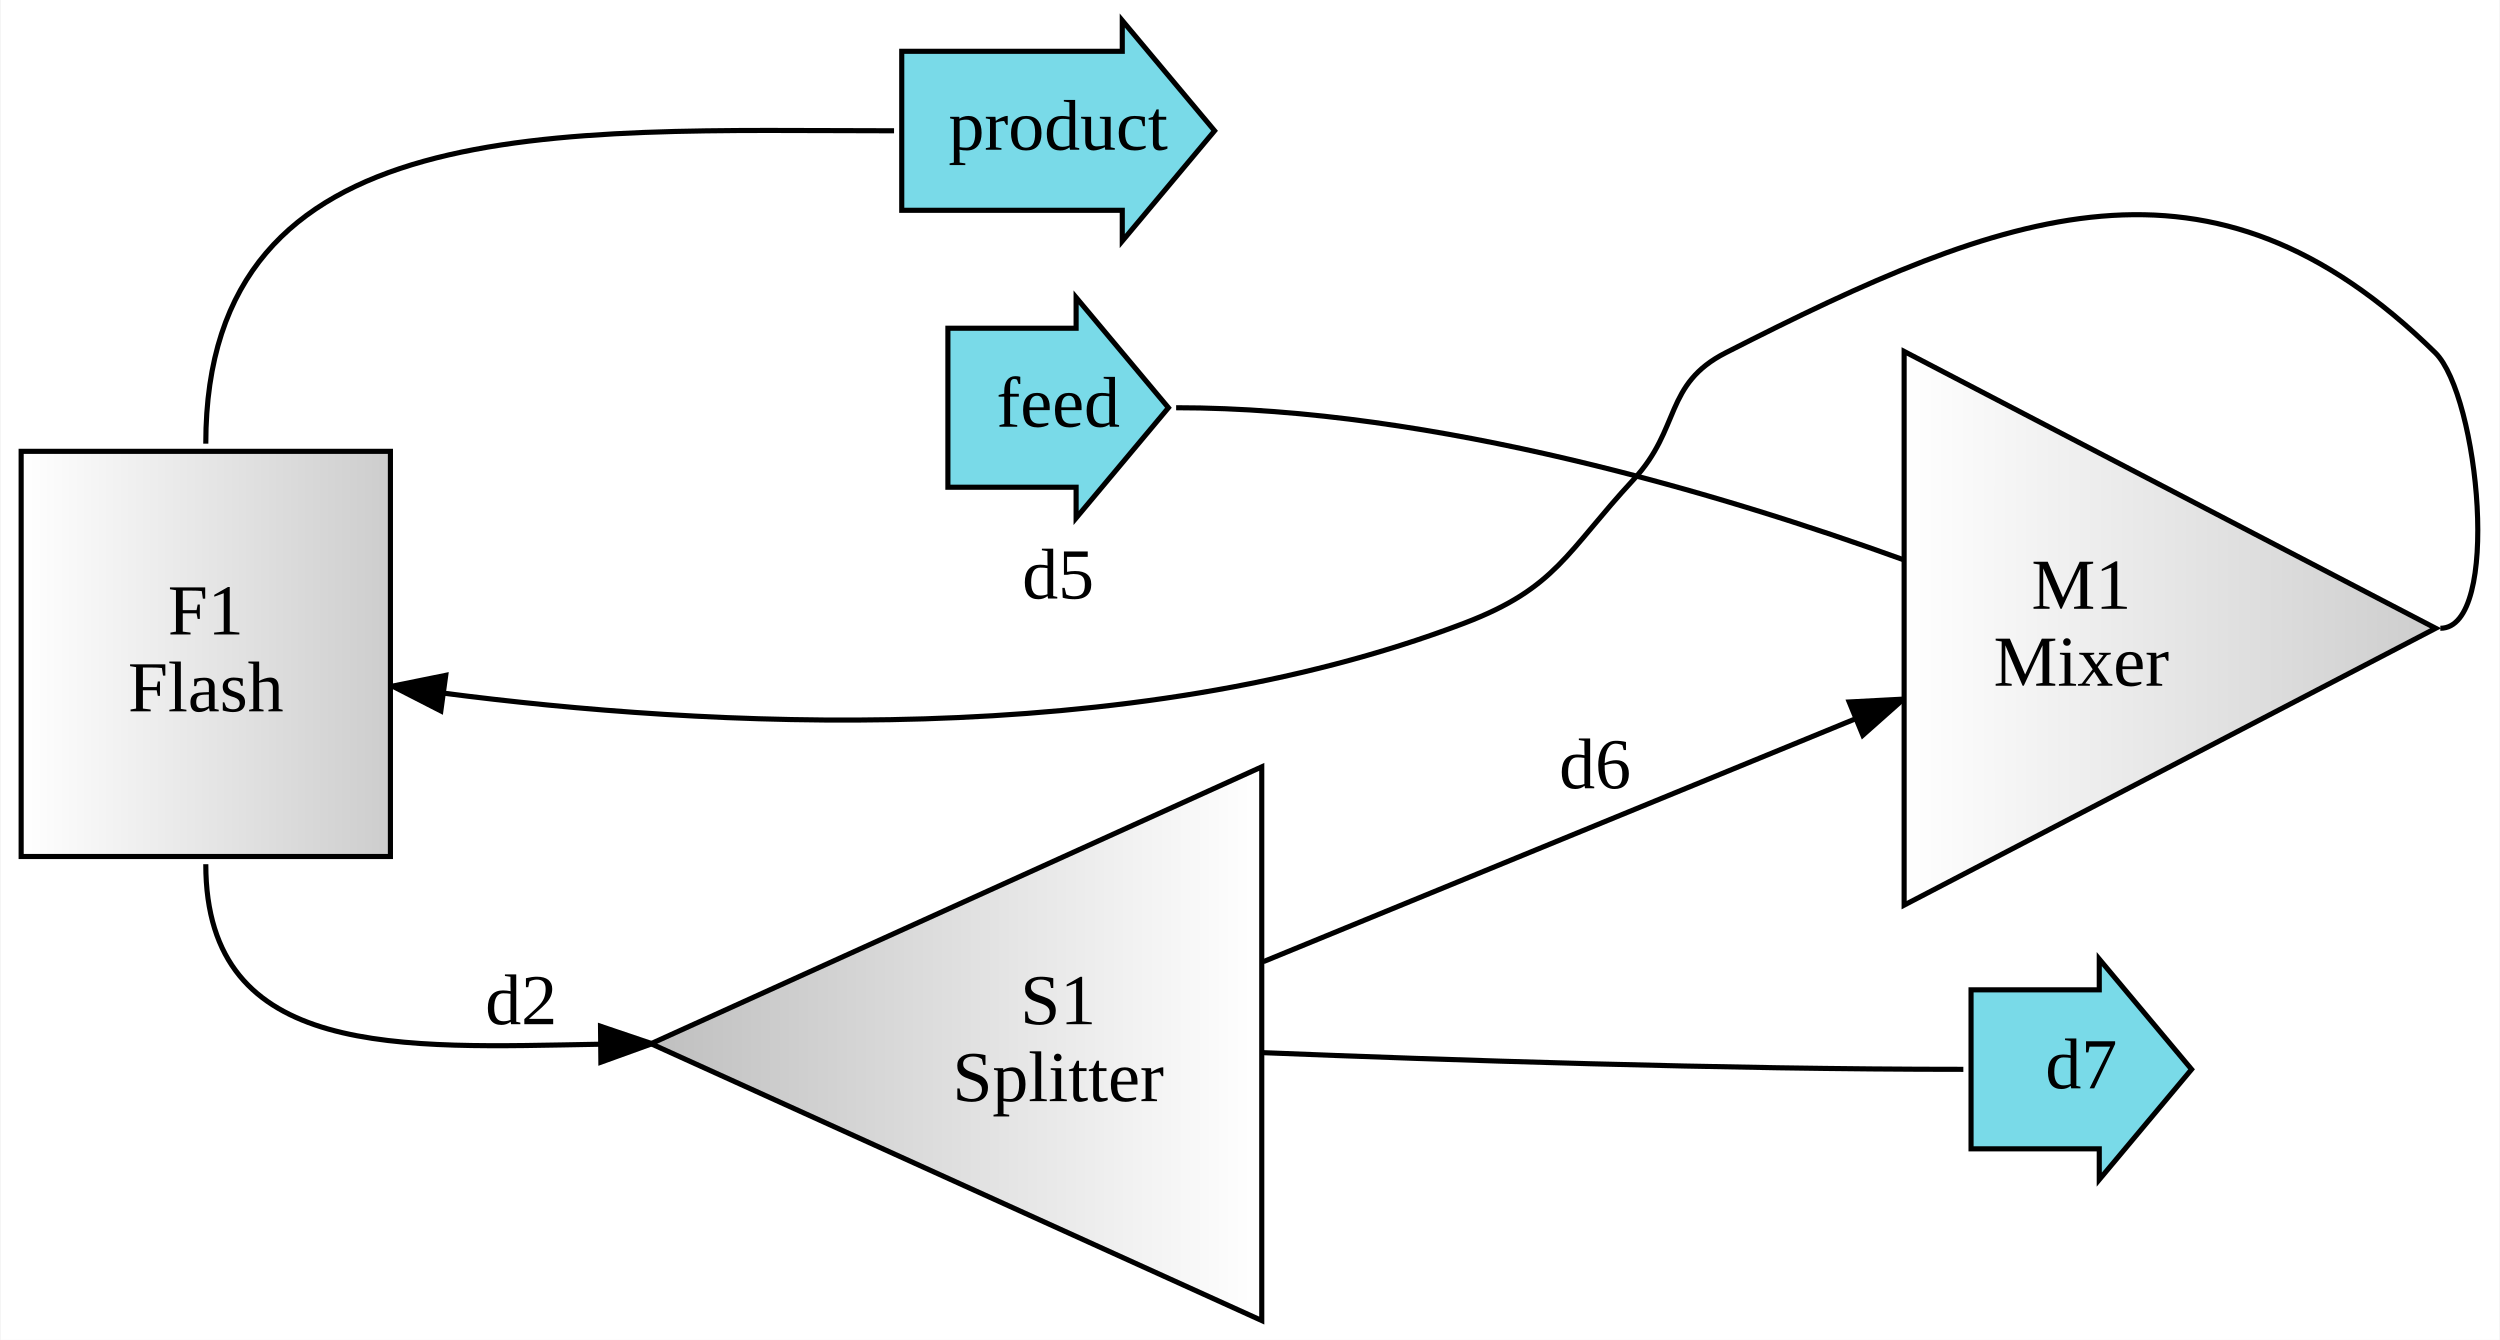
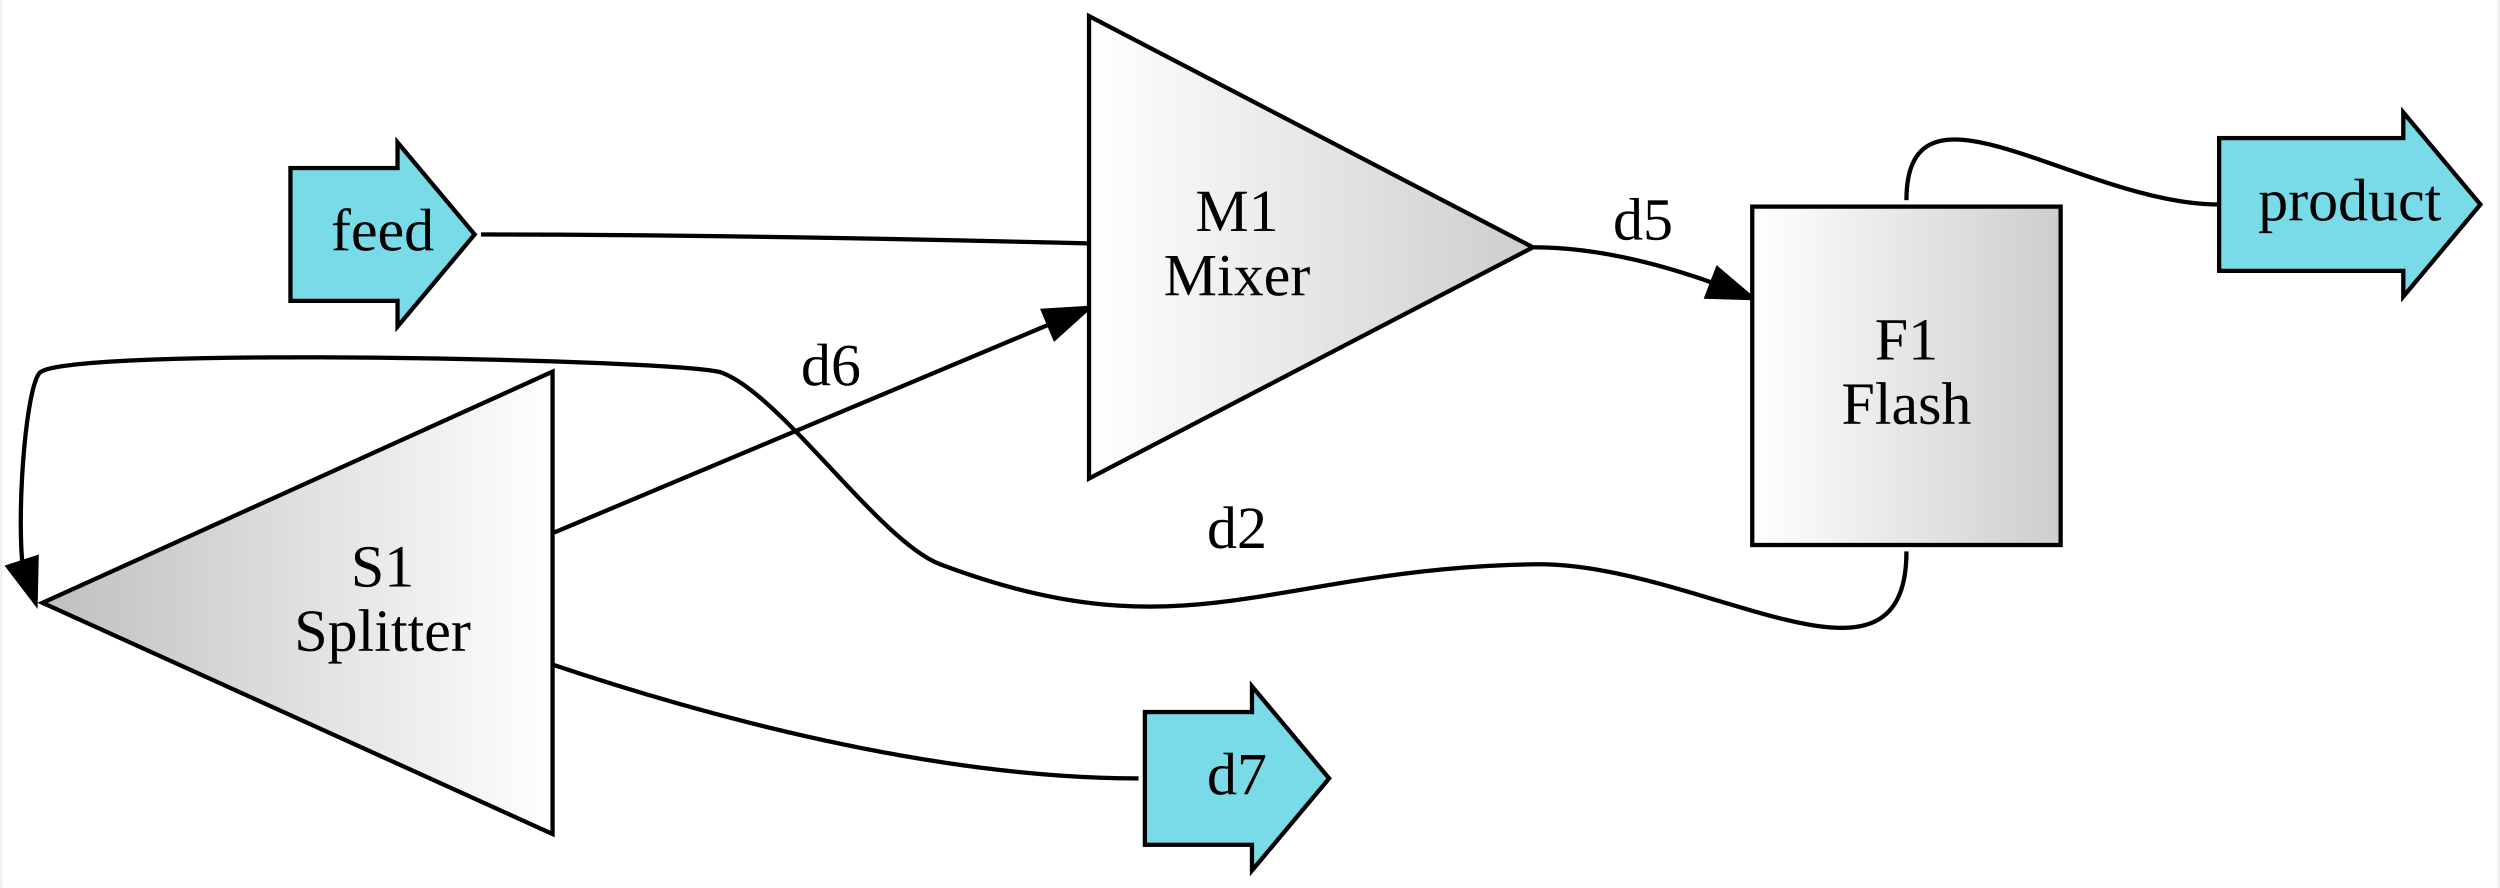
- <svg xmlns="http://www.w3.org/2000/svg" height="261pt" viewBox="0.00 0.00 487.20 261.24" width="487pt">
-   <g class="graph" id="graph0" transform="scale(1 1) rotate(0) translate(4 257.24)">
-     <polygon fill="white" points="-4,4 -4,-257.24 483.203,-257.24 483.203,4 -4,4" stroke="none" />
+ <svg xmlns="http://www.w3.org/2000/svg" height="207pt" viewBox="0.00 0.00 582.52 207.24" width="583pt">
+   <g class="graph" id="graph0" transform="scale(1 1) rotate(0) translate(4 203.24)">
+     <polygon fill="white" points="-4,4 -4,-203.24 578.52,-203.24 578.52,4 -4,4" stroke="none" />
    <g class="edge" id="edge4">
-       <path d="M36,-88.74C36,-50.481 74.191,-52.97 112.697,-53.636" fill="none" stroke="black" />
-       <polygon fill="black" points="112.965,-57.139 123,-53.74 113.036,-50.139 112.965,-57.139" stroke="black" />
-       <text font-family="Times New Roman,serif" font-size="14.00" text-anchor="middle" x="97.5" y="-57.54">d2</text>
+       <path d="M124.749,-78.898C158.041,-92.89 205.841,-112.979 240.227,-127.43" fill="none" stroke="black" />
+       <polygon fill="black" points="238.972,-130.699 249.547,-131.347 241.684,-124.246 238.972,-130.699" stroke="black" />
+       <text font-family="Times New Roman,serif" font-size="14.00" text-anchor="middle" x="189.427" y="-113.3">d6</text>
    </g>
    <g class="edge" id="edge6">
-       <path d="M36,-170.74C36,-236.255 104.681,-231.74 170.196,-231.74" fill="none" stroke="black" />
+       <path d="M124.505,-48.045C159.669,-36.241 213.197,-21.5 261.224,-21.5" fill="none" stroke="black" />
    </g>
    <g class="edge" id="edge1">
-       <path d="M242.214,-69.743C275.506,-83.397 323.306,-103.002 357.692,-117.105" fill="none" stroke="black" />
-       <polygon fill="black" points="356.431,-120.371 367.012,-120.928 359.088,-113.895 356.431,-120.371" stroke="black" />
-       <text font-family="Times New Roman,serif" font-size="14.00" text-anchor="middle" x="306.892" y="-103.54">d6</text>
+       <path d="M353.52,-145.5C367.381,-145.5 381.833,-141.983 394.845,-137.357" fill="none" stroke="black" />
+       <polygon fill="black" points="396.41,-140.505 404.482,-133.643 393.893,-133.973 396.41,-140.505" stroke="black" />
+       <text font-family="Times New Roman,serif" font-size="14.00" text-anchor="middle" x="379.02" y="-147.3">d5</text>
+     </g>
+     <g class="edge" id="edge3">
+       <path d="M440.52,-74.5C440.52,-35.81 392.204,-72.167 353.52,-71.5 291.932,-70.439 272.574,-49.798 214.927,-71.5 200.818,-76.812 178.037,-110.928 163.927,-116.24 155.65,-119.356 11.043,-122.435 4.731,-116.24 1.668,-113.233 -0.594,-86.787 0.594,-72.148" fill="none" stroke="black" />
+       <polygon fill="black" points="3.967,-73.092 3.731,-62.5 -2.69,-70.927 3.967,-73.092" stroke="black" />
+       <text font-family="Times New Roman,serif" font-size="14.00" text-anchor="middle" x="284.224" y="-75.3">d2</text>
    </g>
    <g class="edge" id="edge2">
-       <path d="M242.22,-51.991C277.777,-50.55 331.749,-48.74 378.688,-48.74" fill="none" stroke="black" />
+       <path d="M440.52,-156.5C440.52,-188.947 481.073,-155.5 513.52,-155.5" fill="none" stroke="black" />
    </g>
    <g class="edge" id="edge5">
-       <path d="M471.688,-134.74C483.633,-134.74 479.212,-180.113 470.688,-188.48 426.824,-231.536 387.167,-216.367 332.392,-188.48 320.274,-182.311 323.642,-173.707 314.392,-163.74 301.308,-149.641 299.366,-142.589 281.392,-135.74 215.718,-110.714 132.751,-115.553 82.34,-122.093" fill="none" stroke="black" />
-       <polygon fill="black" points="81.831,-118.63 72.401,-123.459 82.785,-125.564 81.831,-118.63" stroke="black" />
-       <text font-family="Times New Roman,serif" font-size="14.00" text-anchor="middle" x="202.196" y="-140.54">d5</text>
-     </g>
-     <g class="edge" id="edge3">
-       <path d="M225.196,-177.74C275.7,-177.74 332.09,-160.733 366.988,-148.11" fill="none" stroke="black" />
+       <path d="M107.731,-148.5C157.096,-148.5 214.259,-147.299 249.583,-146.416" fill="none" stroke="black" />
    </g>
    <g class="node" id="node1">
      <defs>
-         <linearGradient gradientUnits="userSpaceOnUse" id="l_0" x1="0" x2="72" y1="-129.74" y2="-129.74">
+         <linearGradient gradientUnits="userSpaceOnUse" id="l_0" x1="5.339" x2="124.427" y1="-62.5" y2="-62.5">
+           <stop offset="0" style="stop-color:#bfbfbf;stop-opacity:1.;" />
+           <stop offset="1" style="stop-color:white;stop-opacity:1.;" />
+         </linearGradient>
+       </defs>
+       <polygon fill="url(#l_0)" points="5.339,-62.5 124.427,-8.519 124.427,-116.481 5.339,-62.5" stroke="black" />
+       <text font-family="Times New Roman,serif" font-size="14.00" text-anchor="middle" x="84.731" y="-66.3">S1</text>
+       <text font-family="Times New Roman,serif" font-size="14.00" text-anchor="middle" x="84.731" y="-51.3">Splitter</text>
+     </g>
+     <g class="node" id="node2">
+       <defs>
+         <linearGradient gradientUnits="userSpaceOnUse" id="l_1" x1="249.677" x2="353.317" y1="-145.5" y2="-145.5">
          <stop offset="0" style="stop-color:white;stop-opacity:1.;" />
          <stop offset="1" style="stop-color:#cdcdcd;stop-opacity:1.;" />
        </linearGradient>
      </defs>
-       <polygon fill="url(#l_0)" points="72,-169.24 0,-169.24 0,-90.24 72,-90.24 72,-169.24" stroke="black" />
-       <text font-family="Times New Roman,serif" font-size="14.00" text-anchor="middle" x="36" y="-133.54">F1</text>
-       <text font-family="Times New Roman,serif" font-size="14.00" text-anchor="middle" x="36" y="-118.54">Flash</text>
-     </g>
-     <g class="node" id="node2">
-       <defs>
-         <linearGradient gradientUnits="userSpaceOnUse" id="l_1" x1="122.804" x2="241.892" y1="-53.74" y2="-53.74">
-           <stop offset="0" style="stop-color:#bfbfbf;stop-opacity:1.;" />
-           <stop offset="1" style="stop-color:white;stop-opacity:1.;" />
-         </linearGradient>
-       </defs>
-       <polygon fill="url(#l_1)" points="122.804,-53.74 241.892,0.241 241.892,-107.721 122.804,-53.74" stroke="black" />
-       <text font-family="Times New Roman,serif" font-size="14.00" text-anchor="middle" x="202.196" y="-57.54">S1</text>
-       <text font-family="Times New Roman,serif" font-size="14.00" text-anchor="middle" x="202.196" y="-42.54">Splitter</text>
+       <polygon fill="url(#l_1)" points="353.317,-145.5 249.677,-199.481 249.677,-91.519 353.317,-145.5" stroke="black" />
+       <text font-family="Times New Roman,serif" font-size="14.00" text-anchor="middle" x="284.224" y="-149.3">M1</text>
+       <text font-family="Times New Roman,serif" font-size="14.00" text-anchor="middle" x="284.224" y="-134.3">Mixer</text>
    </g>
    <g class="node" id="node3">
      <defs>
-         <linearGradient gradientUnits="userSpaceOnUse" id="l_2" x1="367.142" x2="470.782" y1="-134.74" y2="-134.74">
+         <linearGradient gradientUnits="userSpaceOnUse" id="l_2" x1="404.52" x2="476.52" y1="-115.5" y2="-115.5">
          <stop offset="0" style="stop-color:white;stop-opacity:1.;" />
          <stop offset="1" style="stop-color:#cdcdcd;stop-opacity:1.;" />
        </linearGradient>
      </defs>
-       <polygon fill="url(#l_2)" points="470.782,-134.74 367.142,-188.721 367.142,-80.759 470.782,-134.74" stroke="black" />
-       <text font-family="Times New Roman,serif" font-size="14.00" text-anchor="middle" x="401.688" y="-138.54">M1</text>
-       <text font-family="Times New Roman,serif" font-size="14.00" text-anchor="middle" x="401.688" y="-123.54">Mixer</text>
+       <polygon fill="url(#l_2)" points="476.52,-155 404.52,-155 404.52,-76 476.52,-76 476.52,-155" stroke="black" />
+       <text font-family="Times New Roman,serif" font-size="14.00" text-anchor="middle" x="440.52" y="-119.3">F1</text>
+       <text font-family="Times New Roman,serif" font-size="14.00" text-anchor="middle" x="440.52" y="-104.3">Flash</text>
    </g>
    <g class="node" id="node4">
-       <polygon fill="#79dae8" points="405.188,-64.24 380.188,-64.24 380.188,-33.24 405.188,-33.24 405.188,-27.24 423.188,-48.74 405.188,-70.24 405.188,-64.24" stroke="black" />
-       <text font-family="Times New Roman,serif" font-size="14.00" text-anchor="middle" x="401.688" y="-45.04">d7</text>
+       <polygon fill="#79dae8" points="556.52,-171 513.52,-171 513.52,-140 556.52,-140 556.52,-134 574.52,-155.5 556.52,-177 556.52,-171" stroke="black" />
+       <text font-family="Times New Roman,serif" font-size="14.00" text-anchor="middle" x="544.02" y="-151.8">product</text>
    </g>
    <g class="node" id="node5">
-       <polygon fill="#79dae8" points="205.696,-193.24 180.696,-193.24 180.696,-162.24 205.696,-162.24 205.696,-156.24 223.696,-177.74 205.696,-199.24 205.696,-193.24" stroke="black" />
-       <text font-family="Times New Roman,serif" font-size="14.00" text-anchor="middle" x="202.196" y="-174.04">feed</text>
+       <polygon fill="#79dae8" points="88.231,-164 63.231,-164 63.231,-133 88.231,-133 88.231,-127 106.231,-148.5 88.231,-170 88.231,-164" stroke="black" />
+       <text font-family="Times New Roman,serif" font-size="14.00" text-anchor="middle" x="84.731" y="-144.8">feed</text>
    </g>
    <g class="node" id="node6">
-       <polygon fill="#79dae8" points="214.696,-247.24 171.696,-247.24 171.696,-216.24 214.696,-216.24 214.696,-210.24 232.696,-231.74 214.696,-253.24 214.696,-247.24" stroke="black" />
-       <text font-family="Times New Roman,serif" font-size="14.00" text-anchor="middle" x="202.196" y="-228.04">product</text>
+       <polygon fill="#79dae8" points="287.724,-37 262.724,-37 262.724,-6 287.724,-6 287.724,-0 305.724,-21.5 287.724,-43 287.724,-37" stroke="black" />
+       <text font-family="Times New Roman,serif" font-size="14.00" text-anchor="middle" x="284.224" y="-17.8">d7</text>
    </g>
  </g>
</svg>
